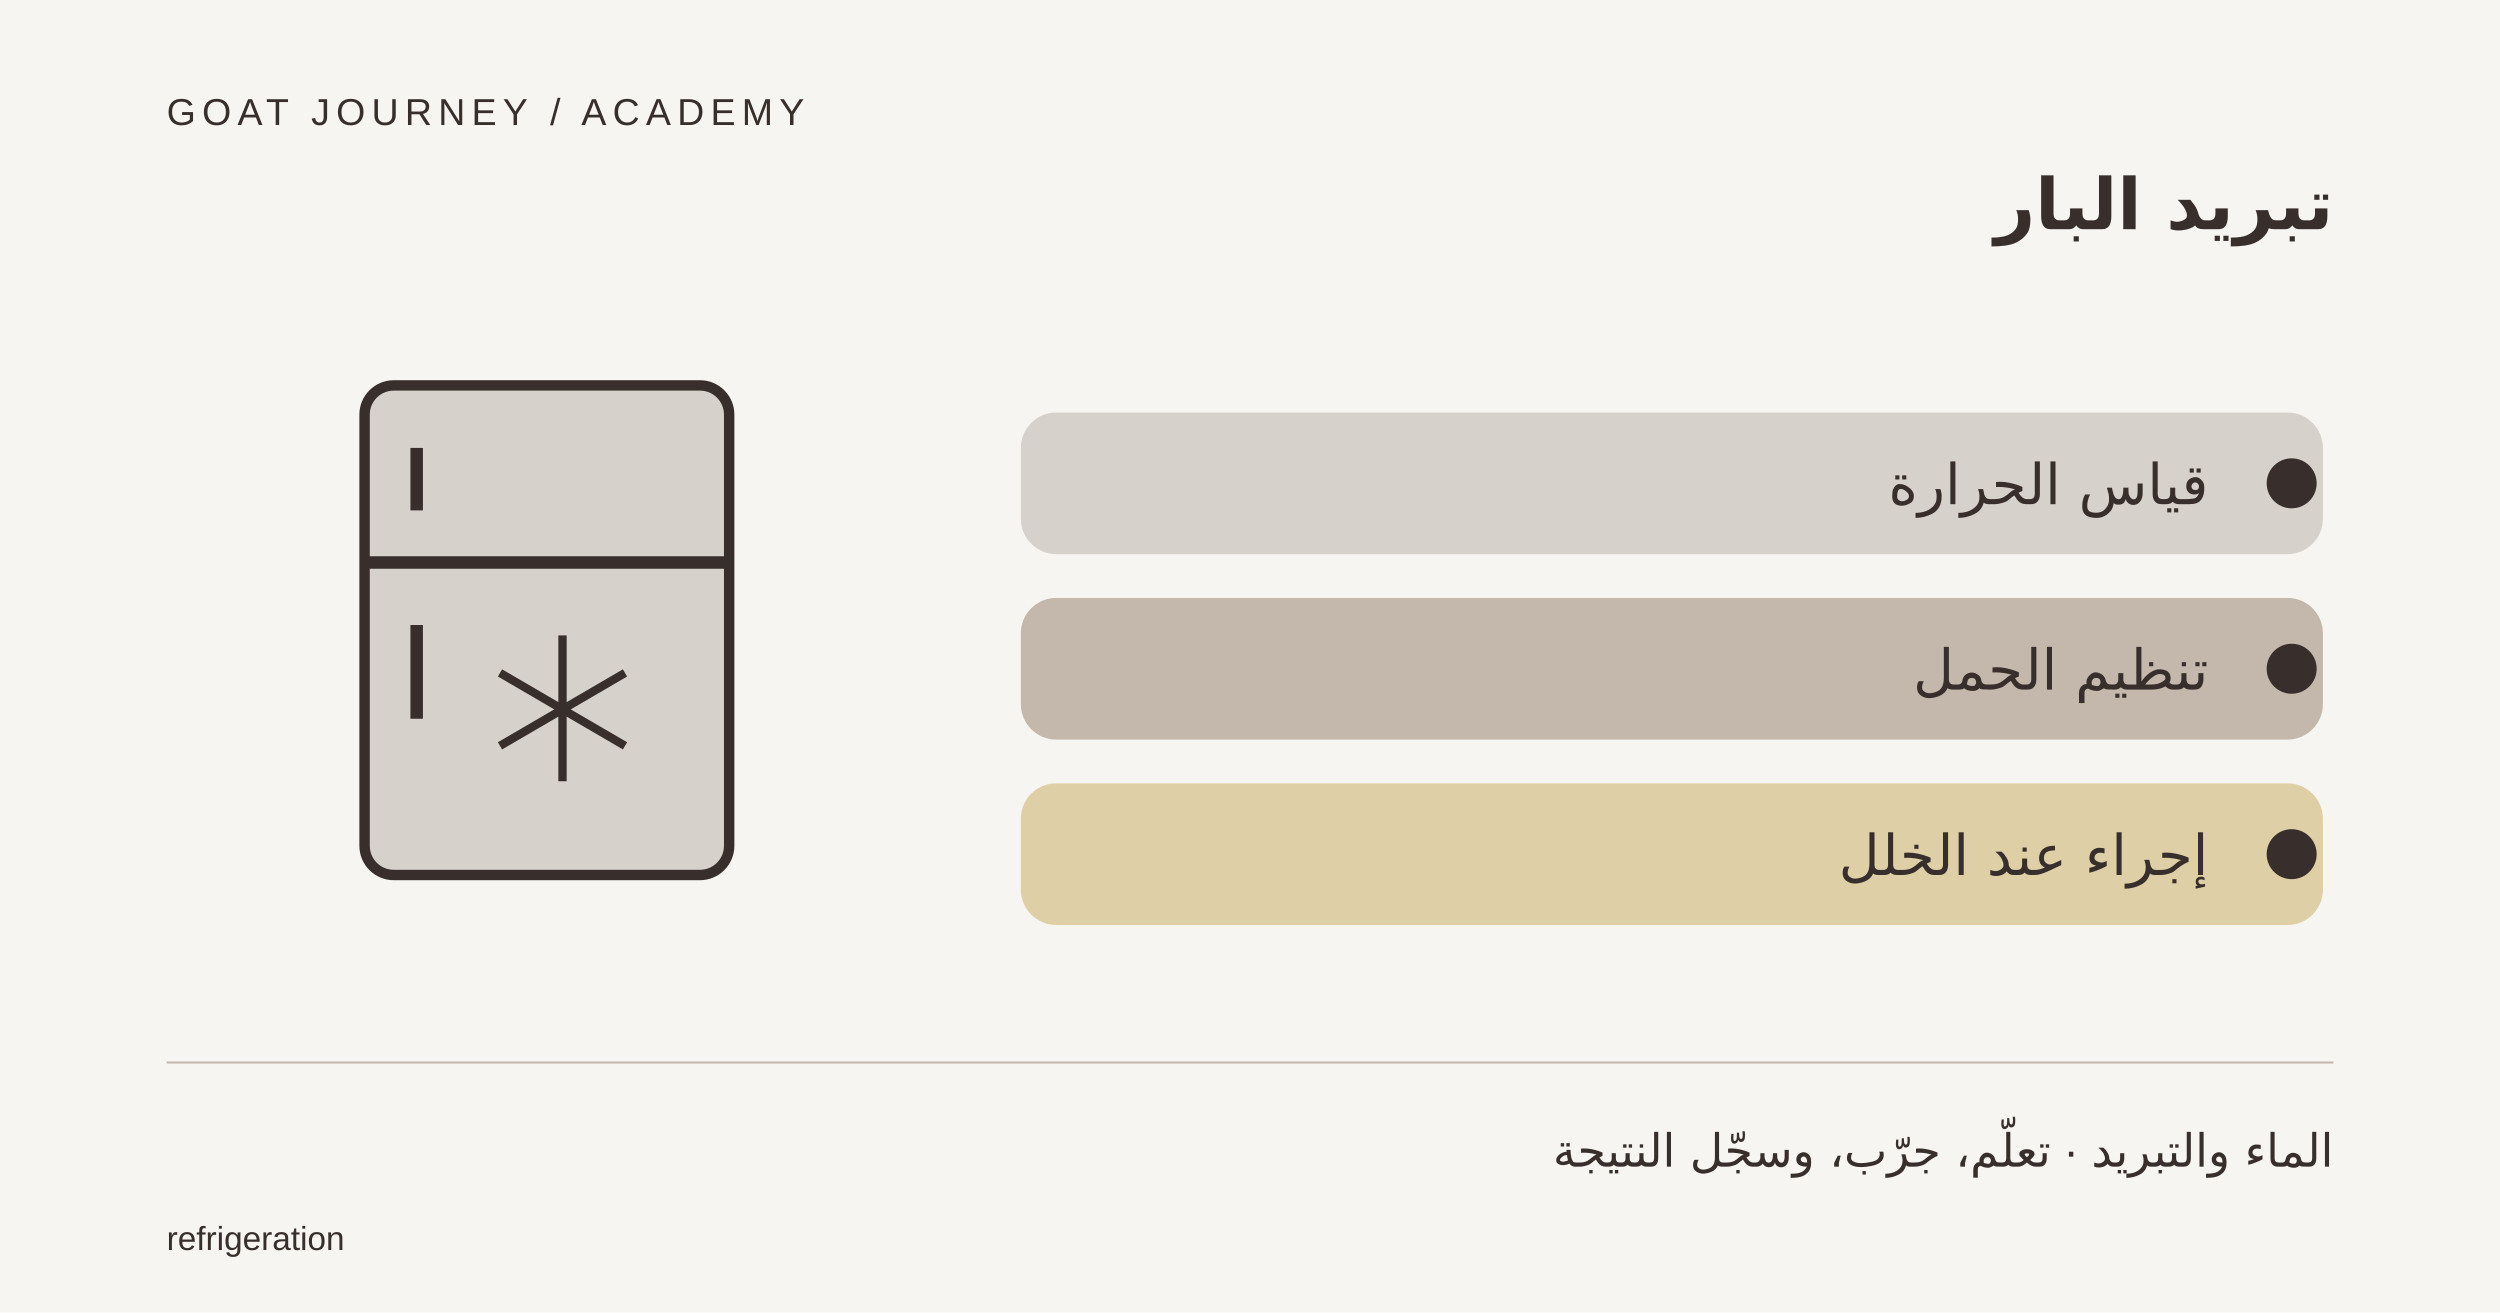
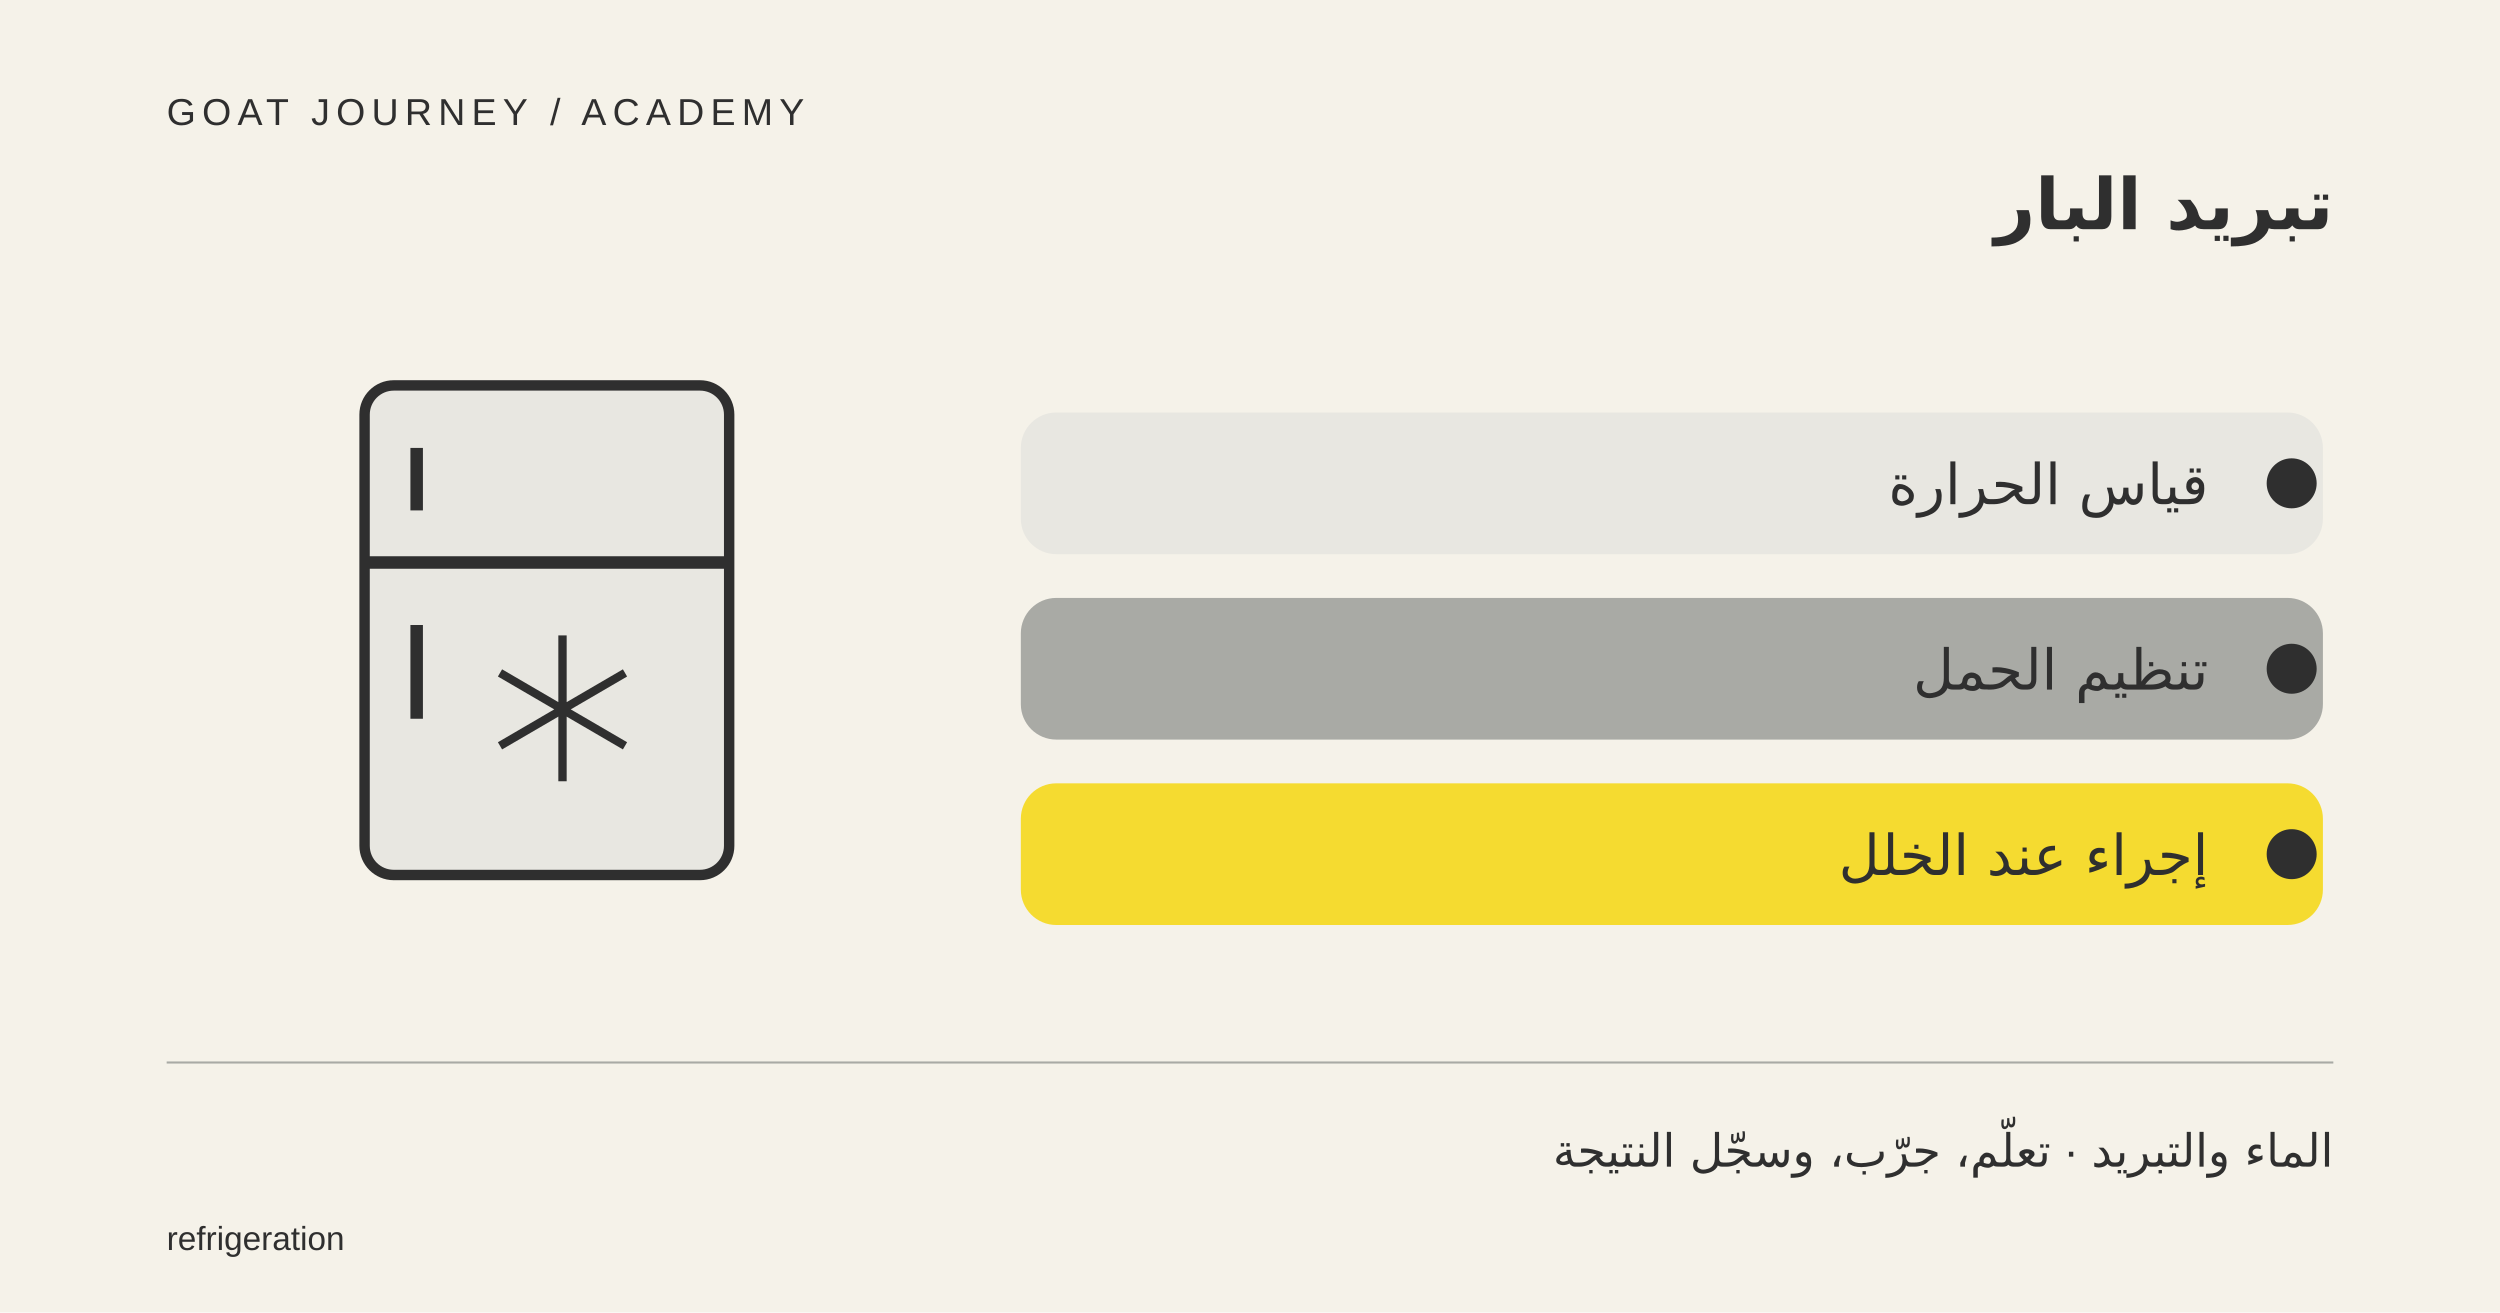
<svg xmlns="http://www.w3.org/2000/svg" width="1200" height="630" viewBox="0 0 1200 630" role="img" aria-labelledby="title desc">
-   <rect width="1200" height="630" fill="#f7f5f1" />
-   <g fill="#382f2c" font-family="Arial, sans-serif">
+   <rect width="1200" height="630" fill="#F5F2E9" />
+   <g fill="#2F2F2F" font-family="Arial, sans-serif">
    <text x="80" y="60" font-size="18" letter-spacing="3">GOAT JOURNEY / ACADEMY</text>
    <text x="1120" y="110" text-anchor="start" direction="rtl" font-size="34" font-weight="bold">تبريد البار</text>
-     <rect x="175" y="185" width="175" height="235" rx="14" fill="#d7d1cb" stroke="#382f2c" stroke-width="5" />
-     <path d="M175 270h175M200 215v30M200 300v45" stroke="#382f2c" stroke-width="6" />
-     <path d="M270 305v70m-30-52 60 35m-60 0 60-35" stroke="#382f2c" stroke-width="4" />
-     <rect x="490" y="198" width="625" height="68" rx="17" fill="#d7d1cb" />
+     <rect x="175" y="185" width="175" height="235" rx="14" fill="#E8E7E1" stroke="#2F2F2F" stroke-width="5" />
+     <path d="M175 270h175M200 215v30M200 300v45" stroke="#2F2F2F" stroke-width="6" />
+     <path d="M270 305v70m-30-52 60 35m-60 0 60-35" stroke="#2F2F2F" stroke-width="4" />
+     <rect x="490" y="198" width="625" height="68" rx="17" fill="#E8E7E1" />
    <text x="1060" y="242" text-anchor="start" direction="rtl" font-size="27">قياس الحرارة</text>
-     <circle cx="1100" cy="232" r="12" fill="#382f2c" />
-     <rect x="490" y="287" width="625" height="68" rx="17" fill="#c4b8ac" />
+     <circle cx="1100" cy="232" r="12" fill="#2F2F2F" />
+     <rect x="490" y="287" width="625" height="68" rx="17" fill="#A9AAA5" />
    <text x="1060" y="331" text-anchor="start" direction="rtl" font-size="27">تنظيم الحمل</text>
-     <circle cx="1100" cy="321" r="12" fill="#382f2c" />
-     <rect x="490" y="376" width="625" height="68" rx="17" fill="#decfa6" />
+     <circle cx="1100" cy="321" r="12" fill="#2F2F2F" />
+     <rect x="490" y="376" width="625" height="68" rx="17" fill="#F5DB30" />
    <text x="1060" y="420" text-anchor="start" direction="rtl" font-size="27">إجراء عند الخلل</text>
-     <circle cx="1100" cy="410" r="12" fill="#382f2c" />
-     <path d="M80 510h1040" stroke="#c4b8ac" />
+     <circle cx="1100" cy="410" r="12" fill="#2F2F2F" />
+     <path d="M80 510h1040" stroke="#A9AAA5" />
    <text x="1120" y="560" text-anchor="start" direction="rtl" font-size="22">الماء والتبريد · تعلّم، جرّب، وسجّل النتيجة</text>
    <text x="80" y="600" font-size="16">refrigeration</text>
  </g>
</svg>
